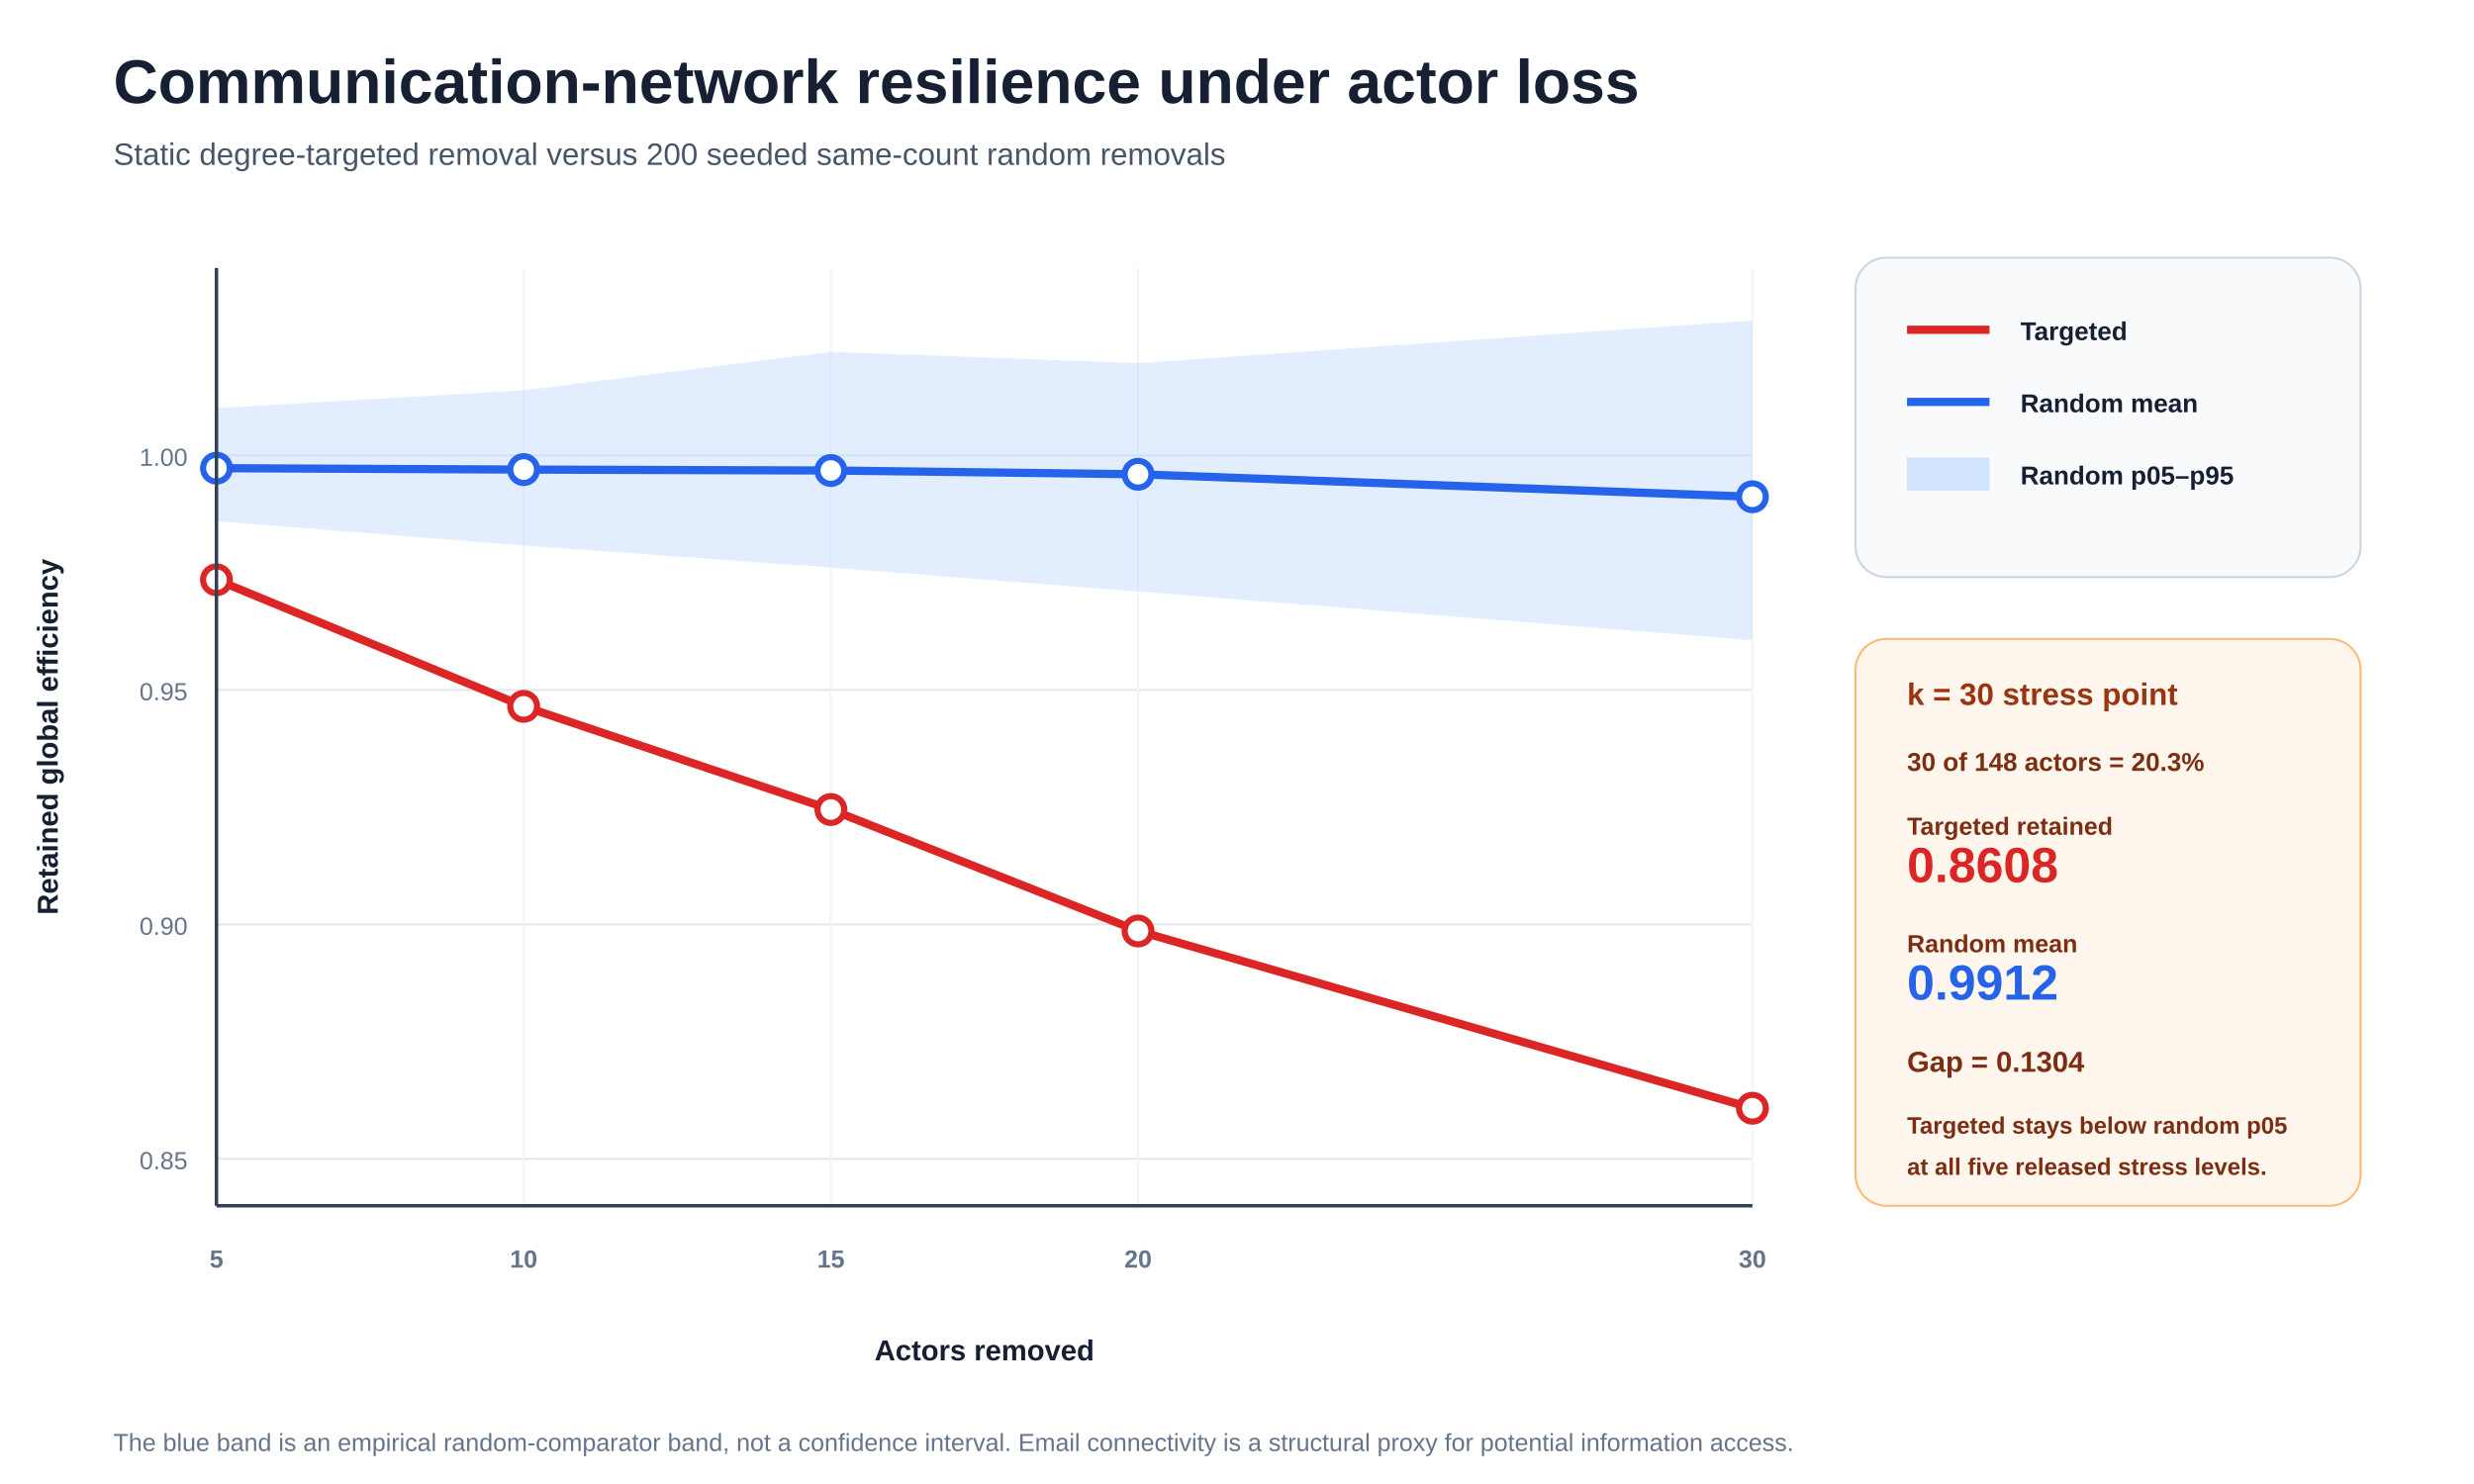
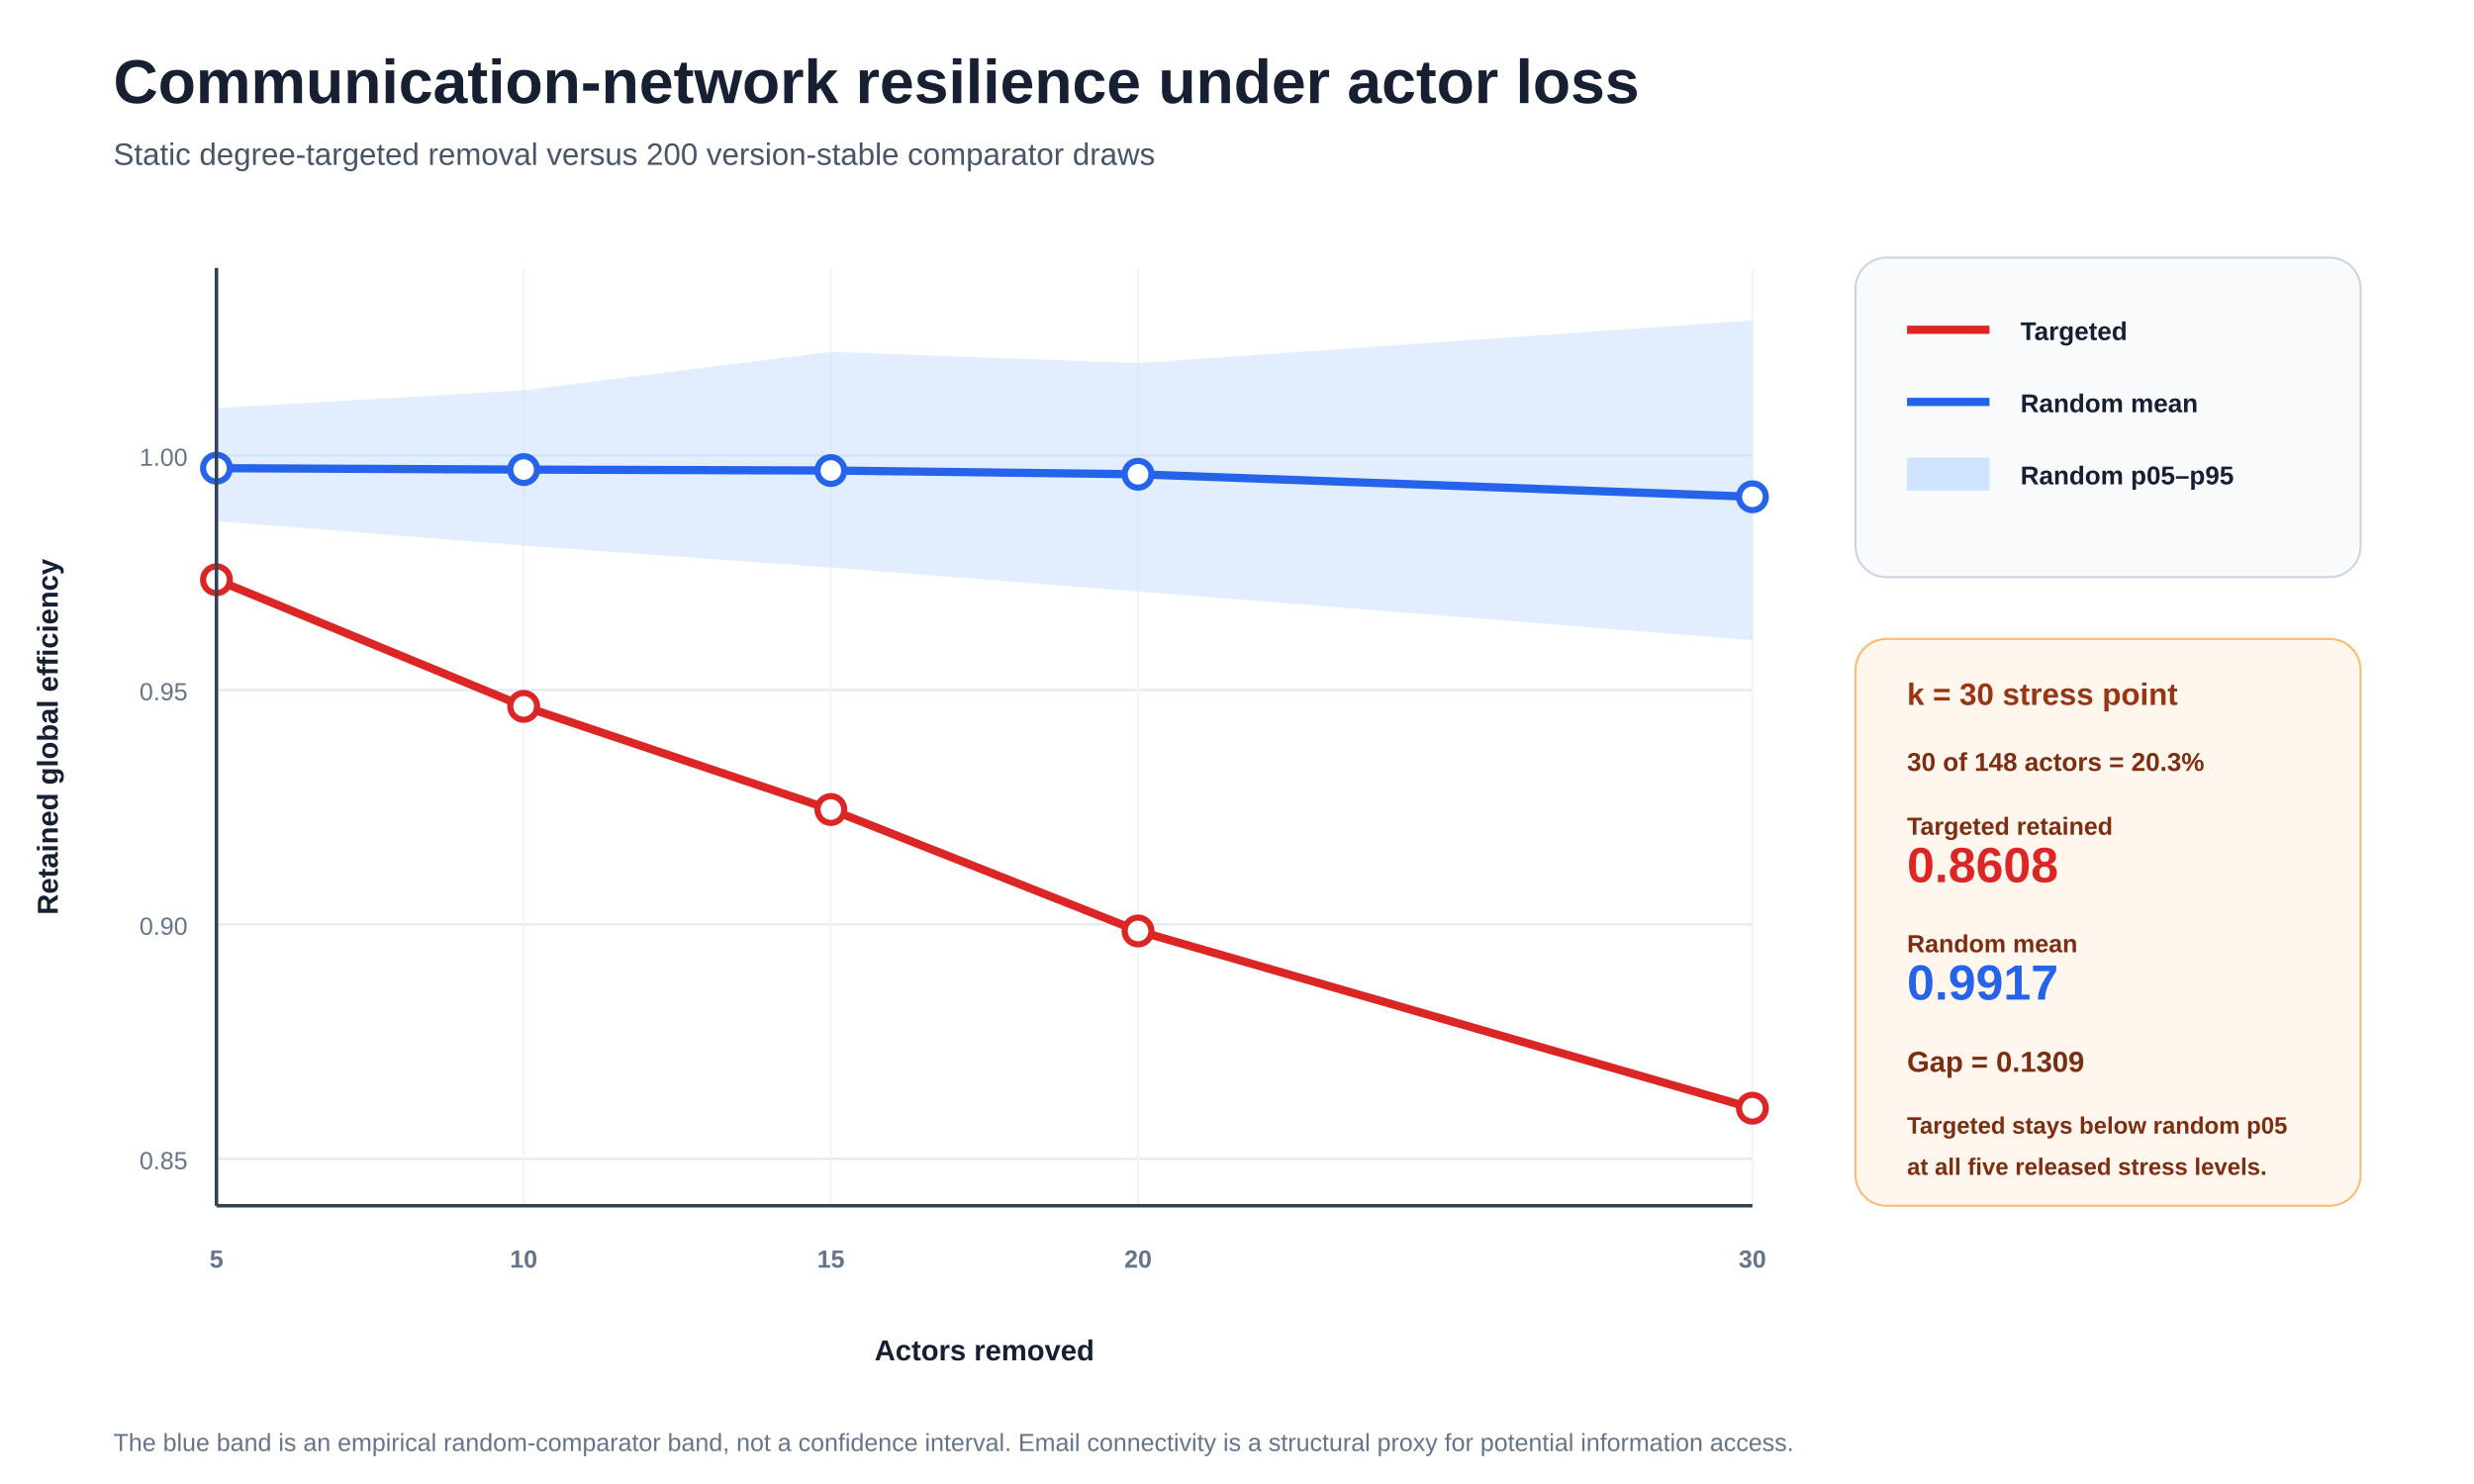
<svg xmlns="http://www.w3.org/2000/svg" width="1200" height="720" viewBox="0 0 1200 720">
  <rect width="100%" height="100%" fill="#ffffff" />
  <text x="55" y="50" font-family="Arial, Helvetica, sans-serif" font-size="30" font-weight="700" text-anchor="start" fill="#172033">Communication-network resilience under actor loss</text>
-   <text x="55" y="80" font-family="Arial, Helvetica, sans-serif" font-size="15" font-weight="400" text-anchor="start" fill="#475569">Static degree-targeted removal versus 200 seeded same-count random removals</text>
+   <text x="55" y="80" font-family="Arial, Helvetica, sans-serif" font-size="15" font-weight="400" text-anchor="start" fill="#475569">Static degree-targeted removal versus 200 version-stable comparator draws</text>
  <line x1="105" y1="562.25" x2="850" y2="562.25" stroke="#e2e8f0" stroke-width="1" />
  <text x="91" y="567.25" font-family="Arial, Helvetica, sans-serif" font-size="12" font-weight="400" text-anchor="end" fill="#64748b">0.85</text>
  <line x1="105" y1="448.5" x2="850" y2="448.5" stroke="#e2e8f0" stroke-width="1" />
  <text x="91" y="453.5" font-family="Arial, Helvetica, sans-serif" font-size="12" font-weight="400" text-anchor="end" fill="#64748b">0.90</text>
  <line x1="105" y1="334.75" x2="850" y2="334.75" stroke="#e2e8f0" stroke-width="1" />
  <text x="91" y="339.75" font-family="Arial, Helvetica, sans-serif" font-size="12" font-weight="400" text-anchor="end" fill="#64748b">0.95</text>
  <line x1="105" y1="221" x2="850" y2="221" stroke="#e2e8f0" stroke-width="1" />
  <text x="91" y="226" font-family="Arial, Helvetica, sans-serif" font-size="12" font-weight="400" text-anchor="end" fill="#64748b">1.00</text>
  <line x1="105" y1="130" x2="105" y2="585" stroke="#f1f5f9" stroke-width="1" />
  <text x="105" y="615" font-family="Arial, Helvetica, sans-serif" font-size="12" font-weight="600" text-anchor="middle" fill="#64748b">5</text>
  <line x1="254" y1="130" x2="254" y2="585" stroke="#f1f5f9" stroke-width="1" />
  <text x="254" y="615" font-family="Arial, Helvetica, sans-serif" font-size="12" font-weight="600" text-anchor="middle" fill="#64748b">10</text>
  <line x1="403" y1="130" x2="403" y2="585" stroke="#f1f5f9" stroke-width="1" />
  <text x="403" y="615" font-family="Arial, Helvetica, sans-serif" font-size="12" font-weight="600" text-anchor="middle" fill="#64748b">15</text>
  <line x1="552" y1="130" x2="552" y2="585" stroke="#f1f5f9" stroke-width="1" />
  <text x="552" y="615" font-family="Arial, Helvetica, sans-serif" font-size="12" font-weight="600" text-anchor="middle" fill="#64748b">20</text>
  <line x1="850" y1="130" x2="850" y2="585" stroke="#f1f5f9" stroke-width="1" />
  <text x="850" y="615" font-family="Arial, Helvetica, sans-serif" font-size="12" font-weight="600" text-anchor="middle" fill="#64748b">30</text>
  <polygon points="105,198.023 254,189.378 403,170.723 552,176.182 850,155.48 850,310.635 552,286.975 403,275.373 254,264.68 105,252.85" fill="#bfdbfe" fill-opacity="0.45" stroke="none" />
  <polyline points="105,227.143 254,227.825 403,228.28 552,230.1 850,241.02" fill="none" stroke="#2563eb" stroke-width="4" stroke-linecap="round" stroke-linejoin="round" />
  <polyline points="105,281.287 254,342.712 403,392.763 552,451.685 850,537.68" fill="none" stroke="#dc2626" stroke-width="4" stroke-linecap="round" stroke-linejoin="round" />
  <circle cx="105" cy="281.287" r="6.5" fill="#fff" stroke="#dc2626" stroke-width="3" />
  <circle cx="105" cy="227.143" r="6.5" fill="#fff" stroke="#2563eb" stroke-width="3" />
  <circle cx="254" cy="342.712" r="6.5" fill="#fff" stroke="#dc2626" stroke-width="3" />
  <circle cx="254" cy="227.825" r="6.5" fill="#fff" stroke="#2563eb" stroke-width="3" />
  <circle cx="403" cy="392.763" r="6.5" fill="#fff" stroke="#dc2626" stroke-width="3" />
  <circle cx="403" cy="228.28" r="6.5" fill="#fff" stroke="#2563eb" stroke-width="3" />
  <circle cx="552" cy="451.685" r="6.5" fill="#fff" stroke="#dc2626" stroke-width="3" />
  <circle cx="552" cy="230.1" r="6.5" fill="#fff" stroke="#2563eb" stroke-width="3" />
  <circle cx="850" cy="537.68" r="6.5" fill="#fff" stroke="#dc2626" stroke-width="3" />
  <circle cx="850" cy="241.02" r="6.5" fill="#fff" stroke="#2563eb" stroke-width="3" />
  <line x1="105" y1="585" x2="850" y2="585" stroke="#334155" stroke-width="1.7" />
  <line x1="105" y1="130" x2="105" y2="585" stroke="#334155" stroke-width="1.7" />
  <text x="477.5" y="660" font-family="Arial, Helvetica, sans-serif" font-size="14" font-weight="600" text-anchor="middle" fill="#172033">Actors removed</text>
  <text x="28" y="357.5" transform="rotate(-90 28 357.5)" font-family="Arial, Helvetica, sans-serif" font-size="14" font-weight="600" text-anchor="middle" fill="#172033">Retained global efficiency</text>
  <rect x="900" y="125" width="245" height="155" rx="15" fill="#f8fafc" stroke="#cbd5e1" />
  <line x1="925" y1="160" x2="965" y2="160" stroke="#dc2626" stroke-width="4" />
  <text x="980" y="165" font-family="Arial, Helvetica, sans-serif" font-size="12.5" font-weight="700" text-anchor="start" fill="#172033">Targeted</text>
  <line x1="925" y1="195" x2="965" y2="195" stroke="#2563eb" stroke-width="4" />
  <text x="980" y="200" font-family="Arial, Helvetica, sans-serif" font-size="12.5" font-weight="700" text-anchor="start" fill="#172033">Random mean</text>
  <rect x="925" y="222" width="40" height="16" fill="#bfdbfe" fill-opacity="0.7" />
  <text x="980" y="235" font-family="Arial, Helvetica, sans-serif" font-size="12.5" font-weight="700" text-anchor="start" fill="#172033">Random p05–p95</text>
  <rect x="900" y="310" width="245" height="275" rx="15" fill="#fff7ed" stroke="#fdba74" />
  <text x="925" y="342" font-family="Arial, Helvetica, sans-serif" font-size="15" font-weight="700" text-anchor="start" fill="#9a3412">k = 30 stress point</text>
  <text x="925" y="374" font-family="Arial, Helvetica, sans-serif" font-size="12.5" font-weight="600" text-anchor="start" fill="#7c2d12">30 of 148 actors = 20.3%</text>
  <text x="925" y="405" font-family="Arial, Helvetica, sans-serif" font-size="12" font-weight="600" text-anchor="start" fill="#7c2d12">Targeted retained</text>
  <text x="925" y="428" font-family="Arial, Helvetica, sans-serif" font-size="24" font-weight="700" text-anchor="start" fill="#dc2626">0.8608</text>
  <text x="925" y="462" font-family="Arial, Helvetica, sans-serif" font-size="12" font-weight="600" text-anchor="start" fill="#7c2d12">Random mean</text>
-   <text x="925" y="485" font-family="Arial, Helvetica, sans-serif" font-size="24" font-weight="700" text-anchor="start" fill="#2563eb">0.9912</text>
-   <text x="925" y="520" font-family="Arial, Helvetica, sans-serif" font-size="14" font-weight="700" text-anchor="start" fill="#7c2d12">Gap = 0.1304</text>
+   <text x="925" y="485" font-family="Arial, Helvetica, sans-serif" font-size="24" font-weight="700" text-anchor="start" fill="#2563eb">0.9917</text>
+   <text x="925" y="520" font-family="Arial, Helvetica, sans-serif" font-size="14" font-weight="700" text-anchor="start" fill="#7c2d12">Gap = 0.1309</text>
  <text x="925" y="550" font-family="Arial, Helvetica, sans-serif" font-size="11.5" font-weight="600" text-anchor="start" fill="#7c2d12">Targeted stays below random p05</text>
  <text x="925" y="570" font-family="Arial, Helvetica, sans-serif" font-size="11.5" font-weight="600" text-anchor="start" fill="#7c2d12">at all five released stress levels.</text>
  <text x="55" y="704" font-family="Arial, Helvetica, sans-serif" font-size="12" font-weight="400" text-anchor="start" fill="#64748b">The blue band is an empirical random-comparator band, not a confidence interval. Email connectivity is a structural proxy for potential information access.</text>
</svg>
